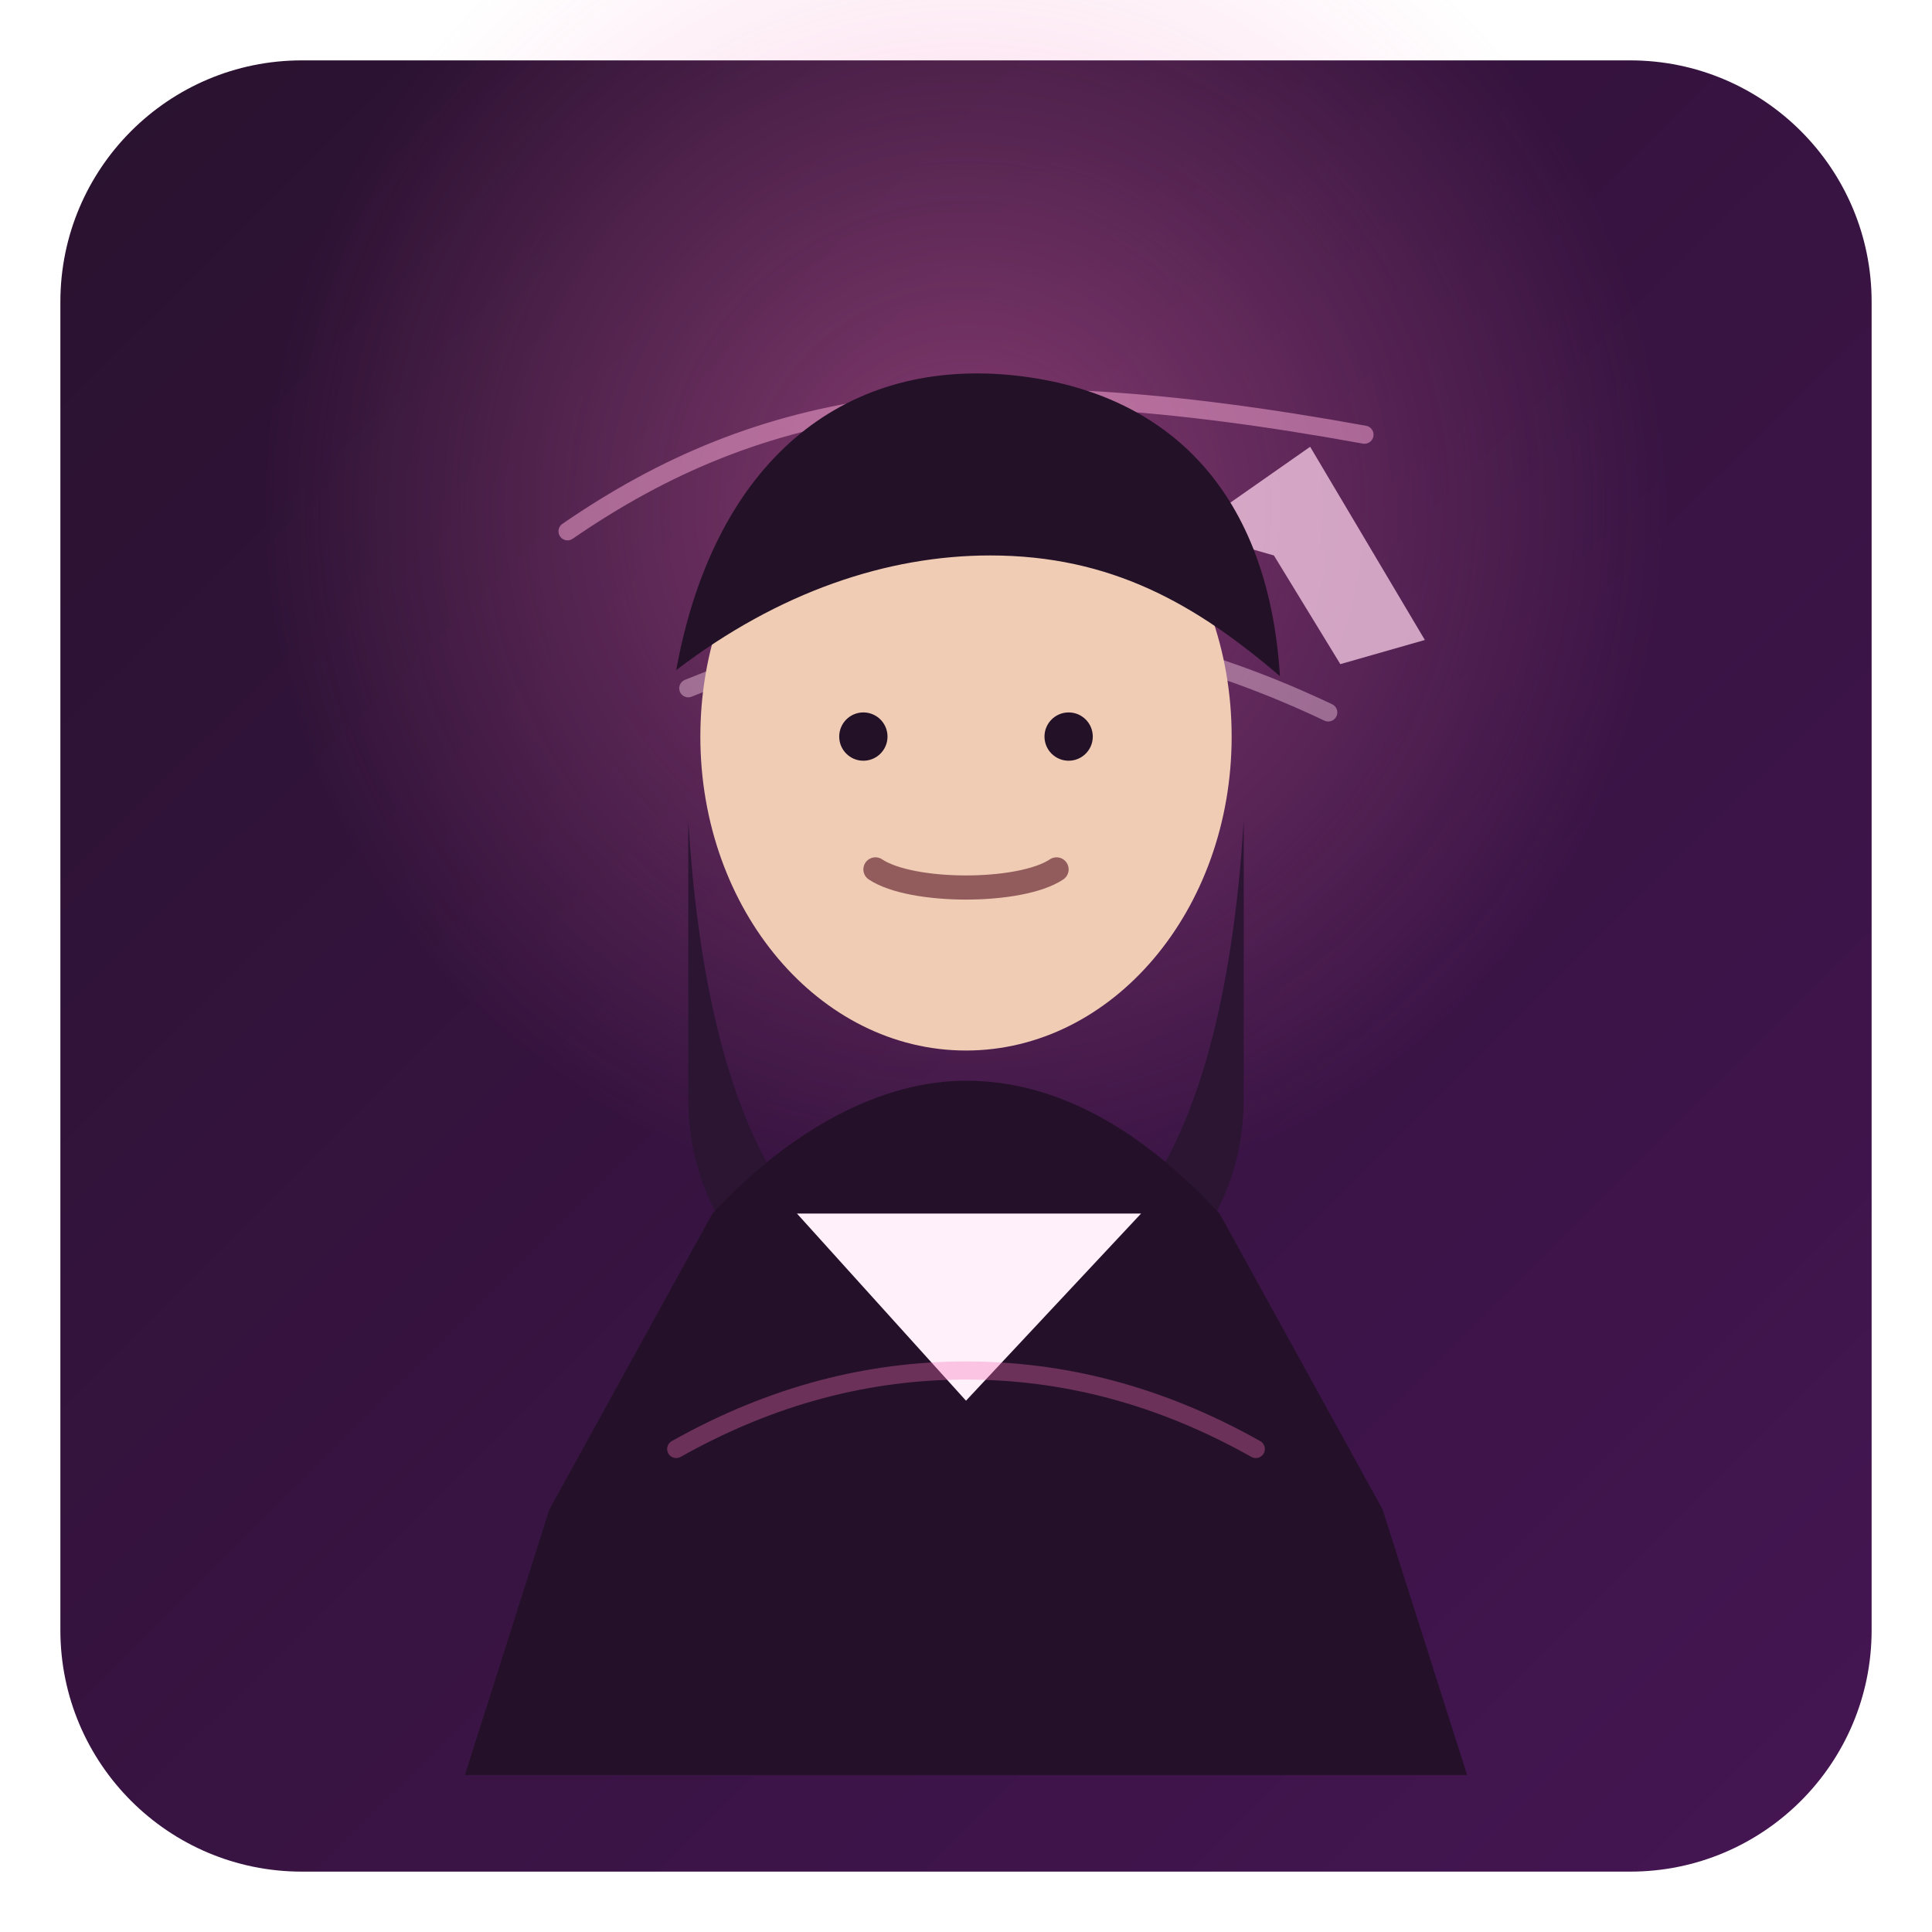
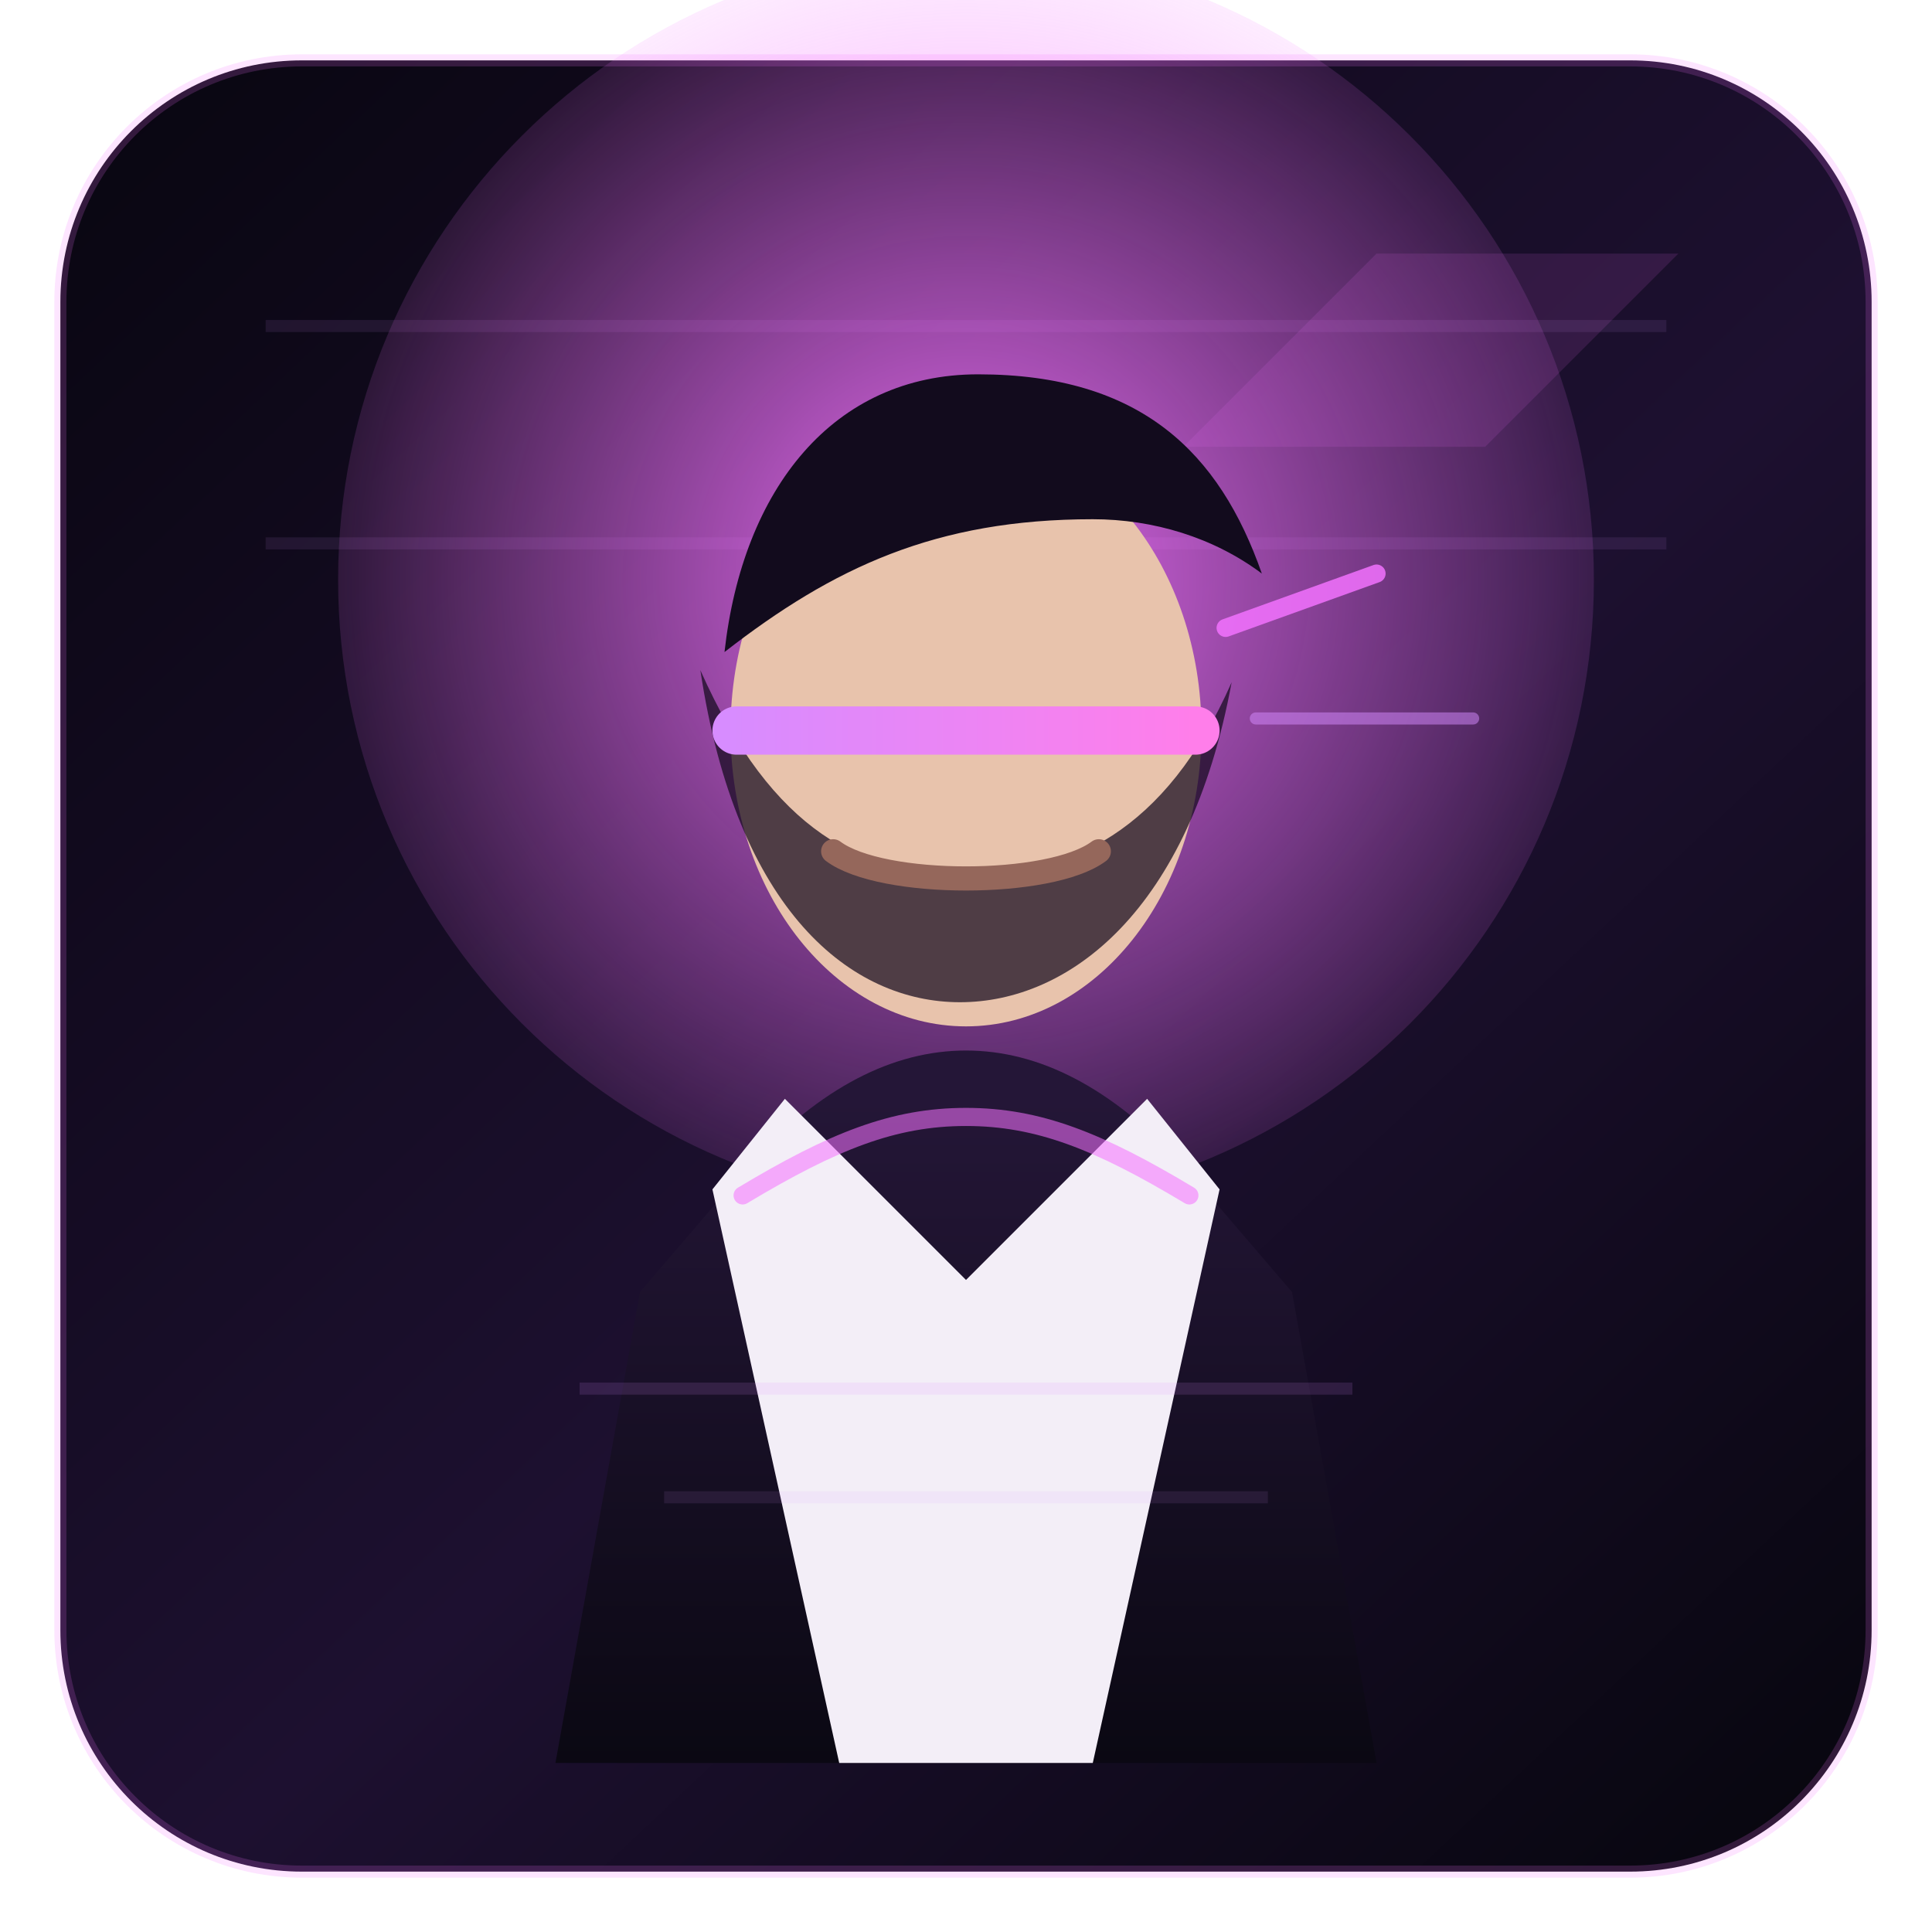
<svg xmlns="http://www.w3.org/2000/svg" width="320" height="320" viewBox="0 0 320 320" fill="none">
  <defs>
-     <linearGradient id="bg" x1="18" y1="18" x2="302" y2="304" gradientUnits="userSpaceOnUse">
-       <stop stop-color="#2A1230" />
-       <stop offset="1" stop-color="#441552" />
+     <linearGradient id="sm-bg" x1="20" y1="10" x2="302" y2="310" gradientUnits="userSpaceOnUse">
+       <stop stop-color="#090611" />
+       <stop offset="0.55" stop-color="#1D1030" />
+       <stop offset="1" stop-color="#07060E" />
    </linearGradient>
-     <radialGradient id="glow" cx="0" cy="0" r="1" gradientUnits="userSpaceOnUse" gradientTransform="translate(160 84) rotate(90) scale(116)">
-       <stop stop-color="#F472B6" stop-opacity="0.42" />
-       <stop offset="1" stop-color="#F472B6" stop-opacity="0" />
+     <radialGradient id="sm-halo" cx="0" cy="0" r="1" gradientUnits="userSpaceOnUse" gradientTransform="translate(160 96) rotate(90) scale(122)">
+       <stop stop-color="#F472FF" stop-opacity="0.94" />
+       <stop offset="1" stop-color="#F472FF" stop-opacity="0" />
    </radialGradient>
+     <linearGradient id="sm-jacket" x1="160" y1="182" x2="160" y2="294" gradientUnits="userSpaceOnUse">
+       <stop stop-color="#241637" />
+       <stop offset="1" stop-color="#0A0812" />
+     </linearGradient>
+     <linearGradient id="sm-visor" x1="120" y1="121" x2="198" y2="121" gradientUnits="userSpaceOnUse">
+       <stop stop-color="#D78CFF" />
+       <stop offset="1" stop-color="#FF7EEA" />
+     </linearGradient>
  </defs>
-   <rect x="10" y="10" width="300" height="300" rx="40" fill="url(#bg)" />
-   <circle cx="160" cy="84" r="116" fill="url(#glow)" />
-   <path d="M94 88C126 66 160 60 226 72" stroke="#F9A8D4" stroke-opacity="0.52" stroke-width="3" stroke-linecap="round" />
-   <path d="M114 114C148 100 182 100 220 118" stroke="#FBCFE8" stroke-opacity="0.42" stroke-width="3" stroke-linecap="round" />
-   <path d="M217 74L236 106L222 110L211 92L197 88L217 74Z" fill="#FBCFE8" fill-opacity="0.75" />
-   <ellipse cx="160" cy="122" rx="44" ry="52" fill="#F0CCB4" />
-   <path d="M112 111C118 78 138 60 166 62C192 64 210 80 212 112C198 100 184 92 164 92C147 92 129 98 112 111Z" fill="#231127" />
-   <path d="M114 136C117 184 131 214 160 214C189 214 203 184 206 136V182C206 205 188 223 160 223C132 223 114 205 114 182V136Z" fill="#2B1533" />
-   <circle cx="143" cy="122" r="4" fill="#231127" />
-   <circle cx="177" cy="122" r="4" fill="#231127" />
-   <path d="M145 144C151 148 169 148 175 144" stroke="#925C5C" stroke-width="4" stroke-linecap="round" />
-   <path d="M118 201C131 187 146 179 160 179C175 179 189 187 202 201L229 250L243 294H77L91 250L118 201Z" fill="#241129" />
-   <path d="M132 201L160 232L189 201" fill="#FFF0FA" />
-   <path d="M112 240C128 231 144 227 160 227C176 227 192 231 208 240" stroke="#F472B6" stroke-opacity="0.34" stroke-width="3" stroke-linecap="round" />
+   <rect x="10" y="10" width="300" height="300" rx="40" fill="url(#sm-bg)" />
+   <rect x="10" y="10" width="300" height="300" rx="40" stroke="#F472FF" stroke-opacity="0.18" stroke-width="2" />
+   <path d="M44 54H276" stroke="#D78CFF" stroke-opacity="0.1" stroke-width="2" />
+   <path d="M44 90H276" stroke="#D78CFF" stroke-opacity="0.1" stroke-width="2" />
+   <path d="M228 42H278L246 74H196L228 42Z" fill="#F472FF" fill-opacity="0.12" />
+   <circle cx="160" cy="96" r="104" fill="url(#sm-halo)" />
+   <path d="M92 292L106 214L124 193C136 180 148 174 160 174C172 174 184 180 196 193L214 214L228 292H92Z" fill="url(#sm-jacket)" />
+   <path d="M130 182L160 212L190 182L202 197L181 292H139L118 197L130 182Z" fill="#F3EEF7" />
+   <ellipse cx="160" cy="121" rx="39" ry="49" fill="#E8C3AC" />
+   <path d="M120 108C123 81 138 62 162 62C189 62 202 75 209 95C201 89 191 86 181 86C155 86 138 94 120 108Z" fill="#120B1D" />
+   <path d="M116 111C122 151 141 166 159 166C177 166 197 151 204 113C193 138 177 145 160 145C143 145 128 138 116 111Z" fill="#140B1E" fill-opacity="0.72" />
+   <path d="M122 121H198" stroke="url(#sm-visor)" stroke-width="8" stroke-linecap="round" />
+   <path d="M138 141C146 147 174 147 182 141" stroke="#95675B" stroke-width="4" stroke-linecap="round" />
+   <path d="M203 104L228 95" stroke="#F472FF" stroke-width="3" stroke-linecap="round" stroke-opacity="0.84" />
+   <path d="M208 119H244" stroke="#D78CFF" stroke-width="2" stroke-linecap="round" stroke-opacity="0.5" />
+   <path d="M123 198C138 189 148 185 160 185C172 185 182 189 197 198" stroke="#F472FF" stroke-opacity="0.55" stroke-width="3" stroke-linecap="round" />
+   <path d="M96 230H224" stroke="#D78CFF" stroke-opacity="0.14" stroke-width="2" />
+   <path d="M110 248H210" stroke="#D78CFF" stroke-opacity="0.1" stroke-width="2" />
</svg>
